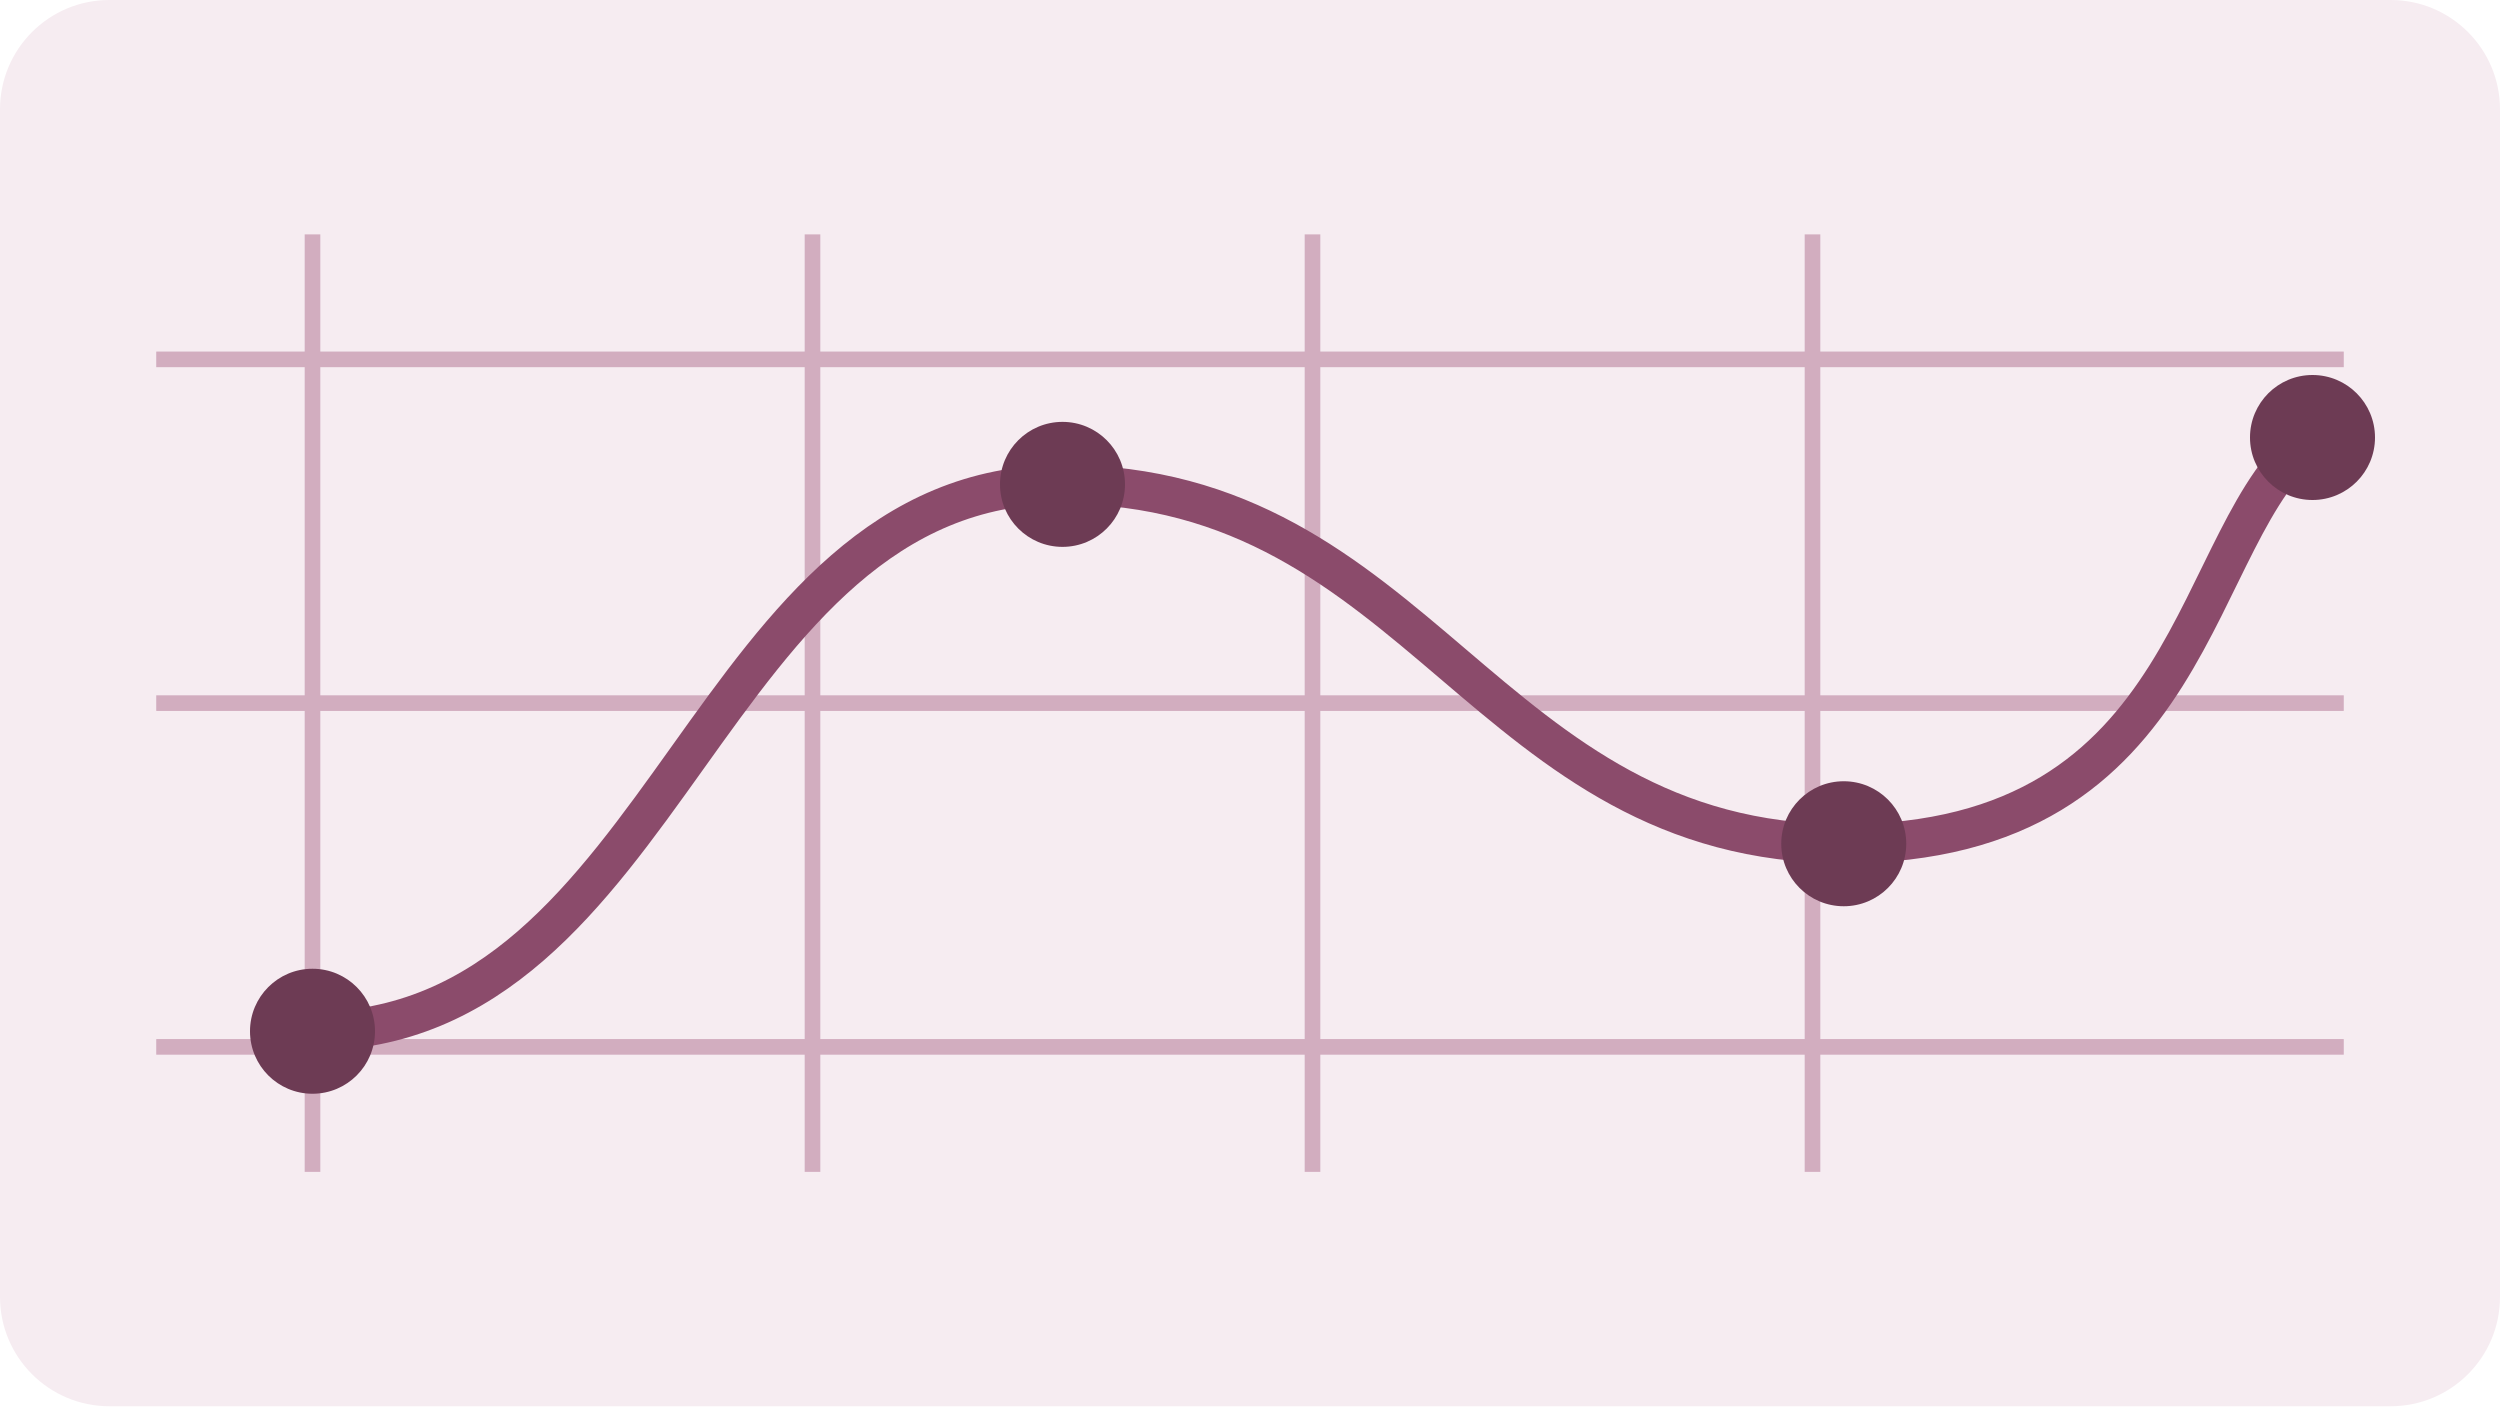
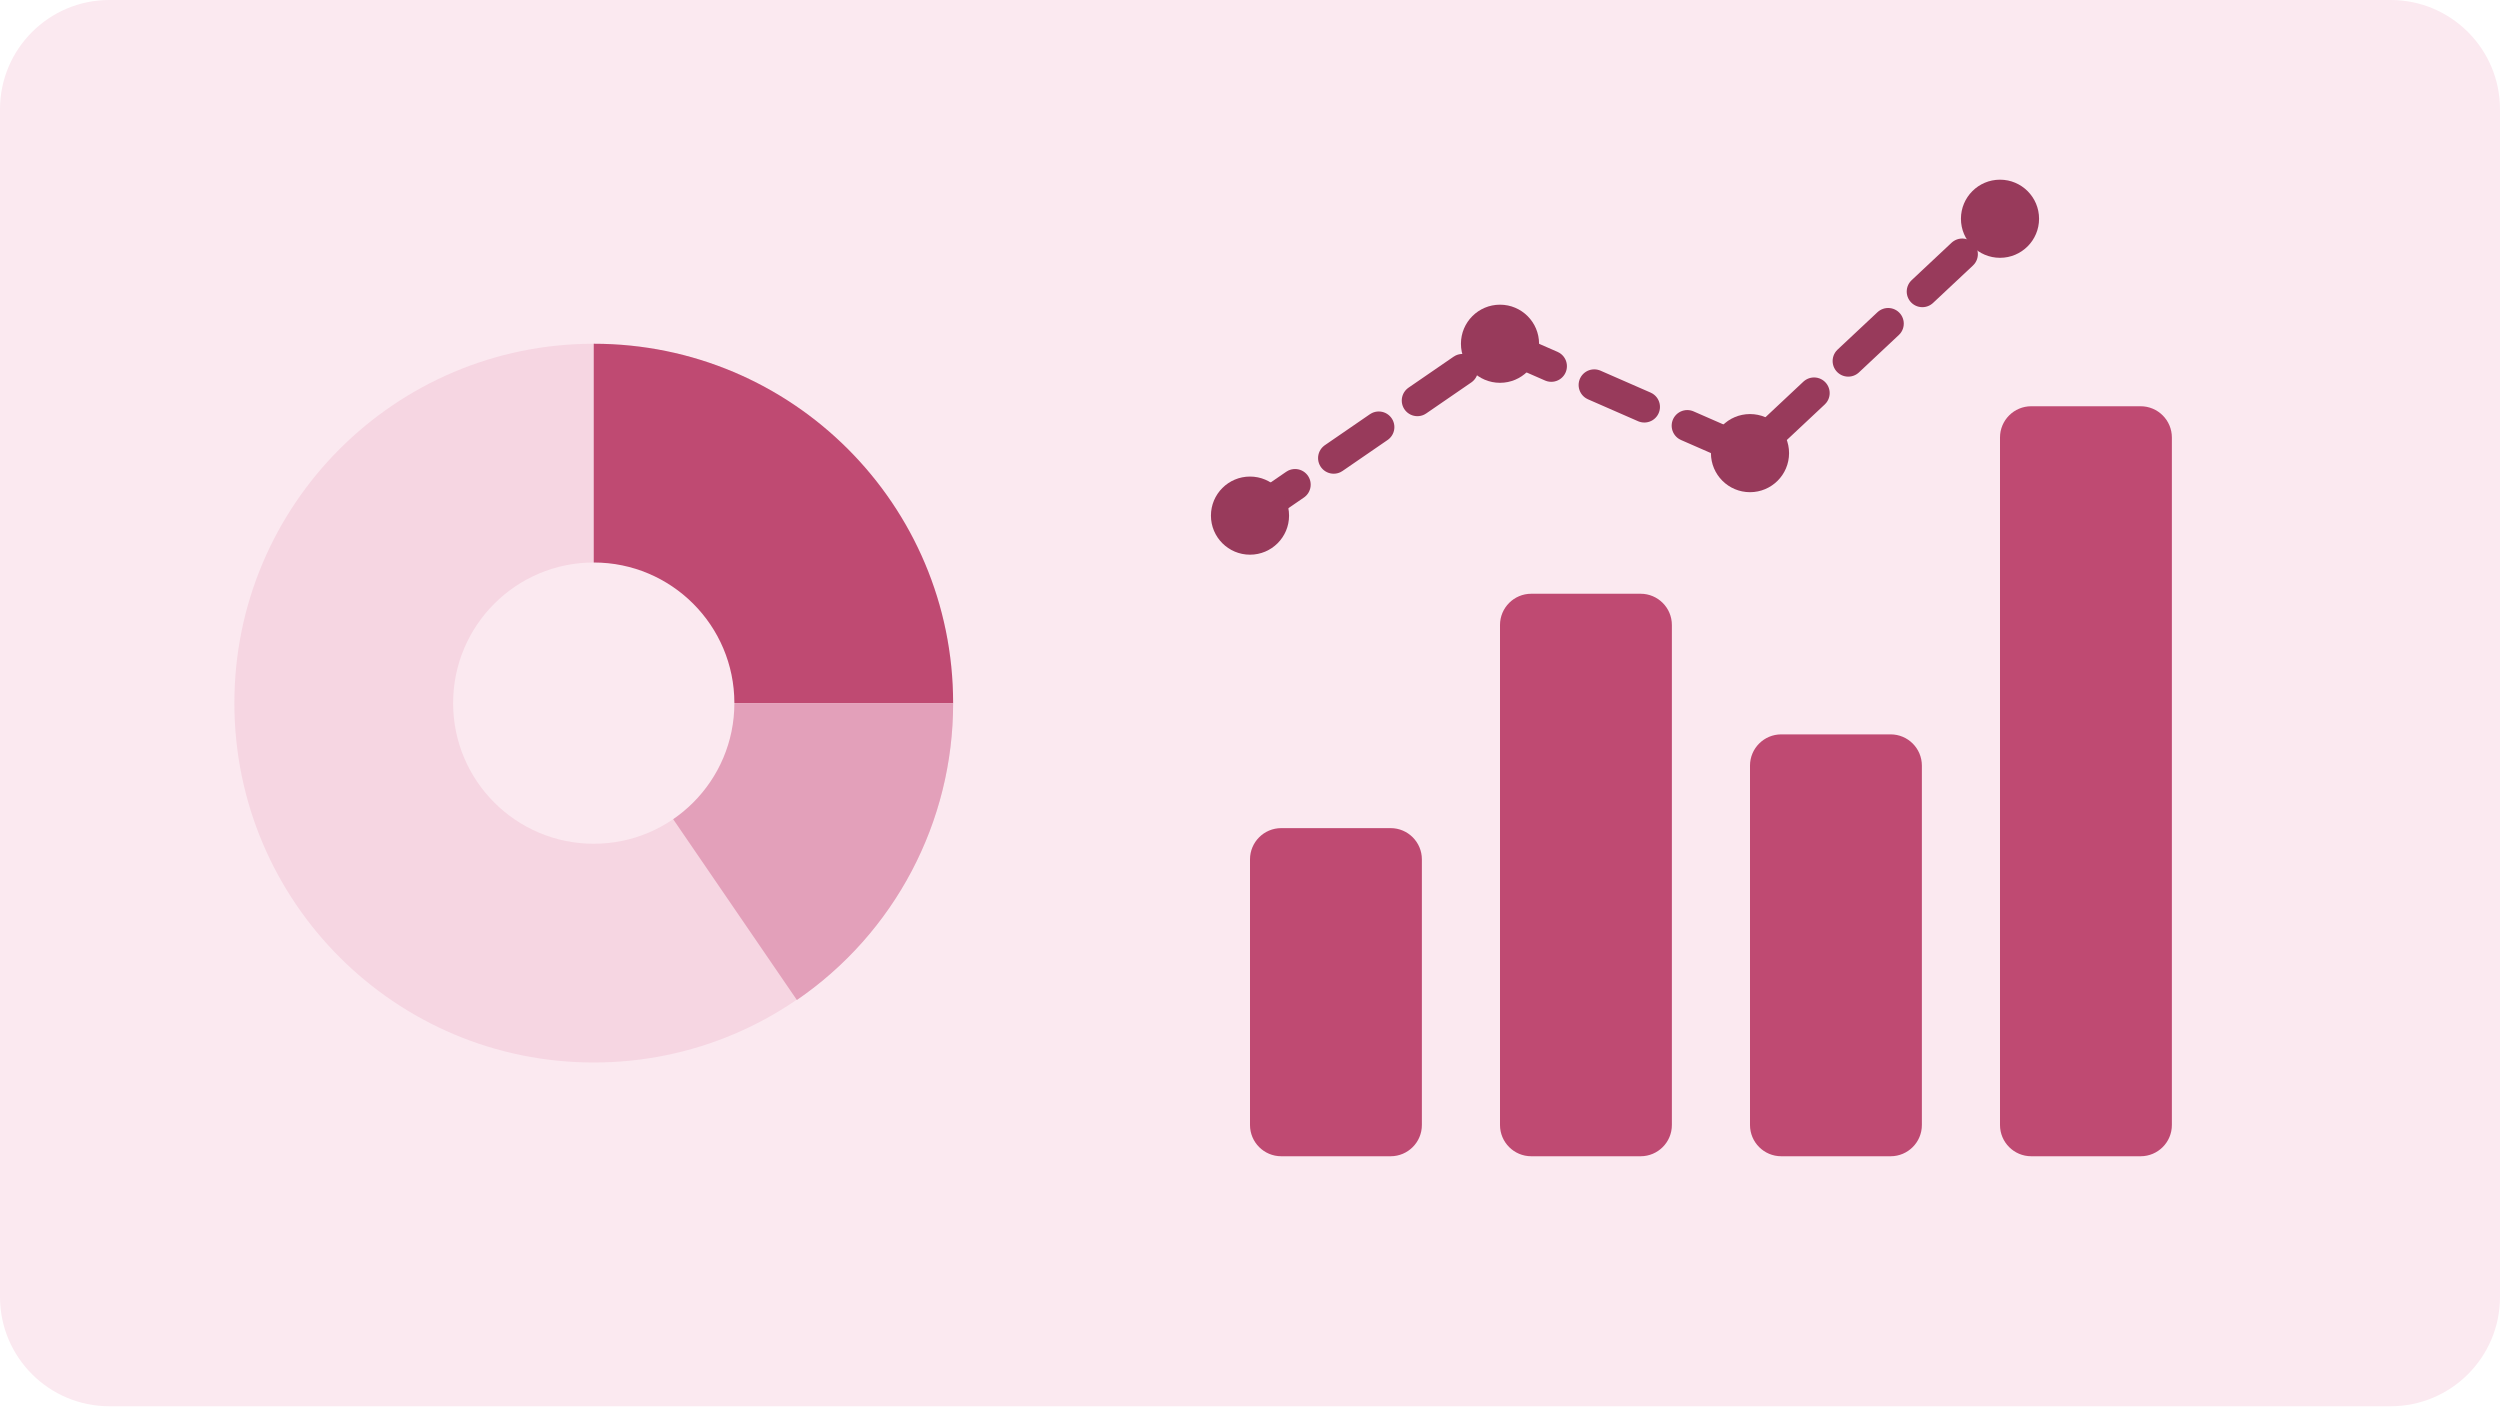
<svg xmlns="http://www.w3.org/2000/svg" viewBox="0 0 320 180" role="presentation" aria-hidden="true">
  <defs>
-     <clipPath id="c-m">
+     <clipPath id="c-math">
      <rect width="320" height="180" rx="14" />
    </clipPath>
  </defs>
-   <g clip-path="url(#c-m)">
-     <rect width="320" height="180" fill="#f6ecf1" />
-     <g stroke="#c99db3" stroke-width="2" opacity=".8">
-       <path d="M40 30v120M104 30v120M168 30v120M232 30v120" />
-       <path d="M20 46h280M20 90h280M20 134h280" />
+   <g clip-path="url(#c-math)">
+     <rect width="320" height="180" fill="#fbe9f0" />
+     <circle cx="76" cy="90" r="46" fill="#f6d6e2" />
+     <path d="M76 44a46 46 0 0 1 46 46H76z" fill="#bf4a72" />
+     <path d="M76 90h46a46 46 0 0 1-20 38z" fill="#e3a0ba" />
+     <circle cx="76" cy="90" r="18" fill="#fbe9f0" />
+     <g fill="#bf4a72">
+       <rect x="160" y="106" width="22" height="42" rx="4" />
+       <rect x="192" y="76" width="22" height="72" rx="4" />
+       <rect x="224" y="94" width="22" height="54" rx="4" />
+       <rect x="256" y="52" width="22" height="96" rx="4" />
    </g>
-     <path d="M40 132C86 132 90 62 136 62s54 46 100 46 44-40 60-52" fill="none" stroke="#8b4b6b" stroke-width="5" stroke-linecap="round" />
-     <g fill="#6d3b54">
-       <circle cx="40" cy="132" r="8" />
-       <circle cx="136" cy="62" r="8" />
-       <circle cx="236" cy="108" r="8" />
-       <circle cx="296" cy="56" r="8" />
+     <path d="M160 66l32-22 32 14 32-30" fill="none" stroke="#983a5b" stroke-width="4" stroke-linecap="round" stroke-linejoin="round" stroke-dasharray="7 6" />
+     <g fill="#983a5b">
+       <circle cx="160" cy="66" r="5" />
+       <circle cx="192" cy="44" r="5" />
+       <circle cx="224" cy="58" r="5" />
+       <circle cx="256" cy="28" r="5" />
    </g>
  </g>
</svg>
